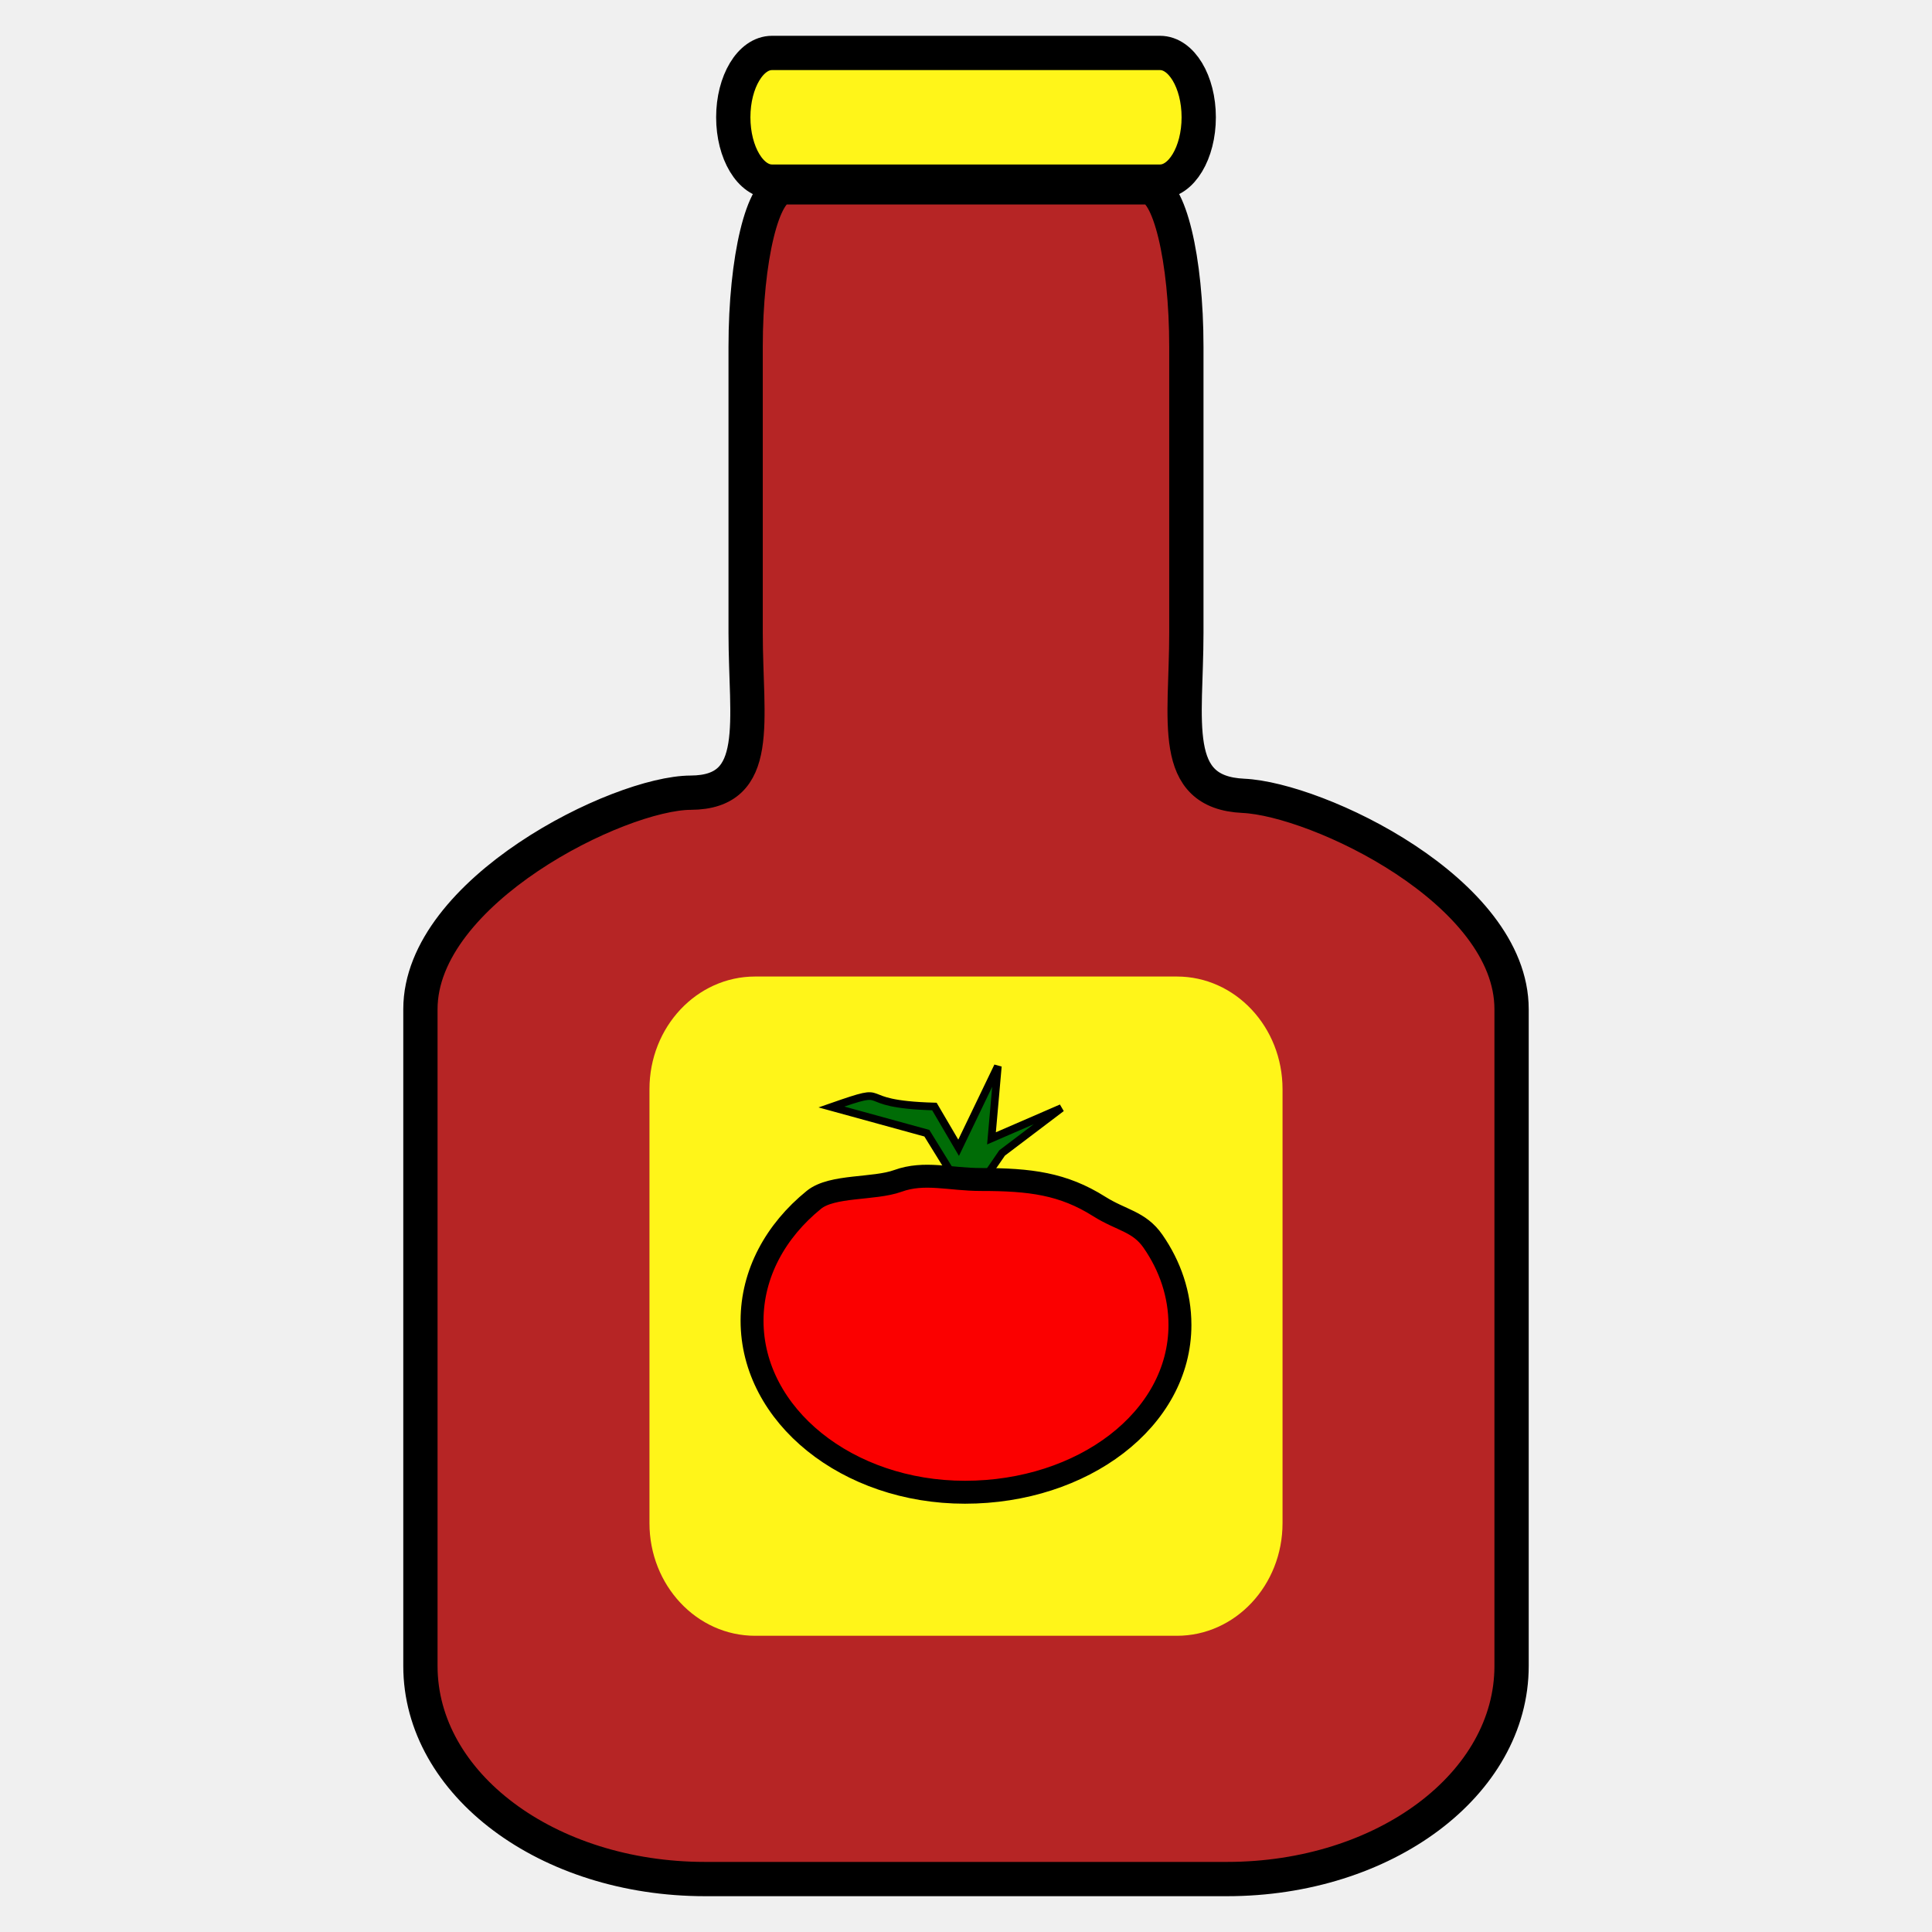
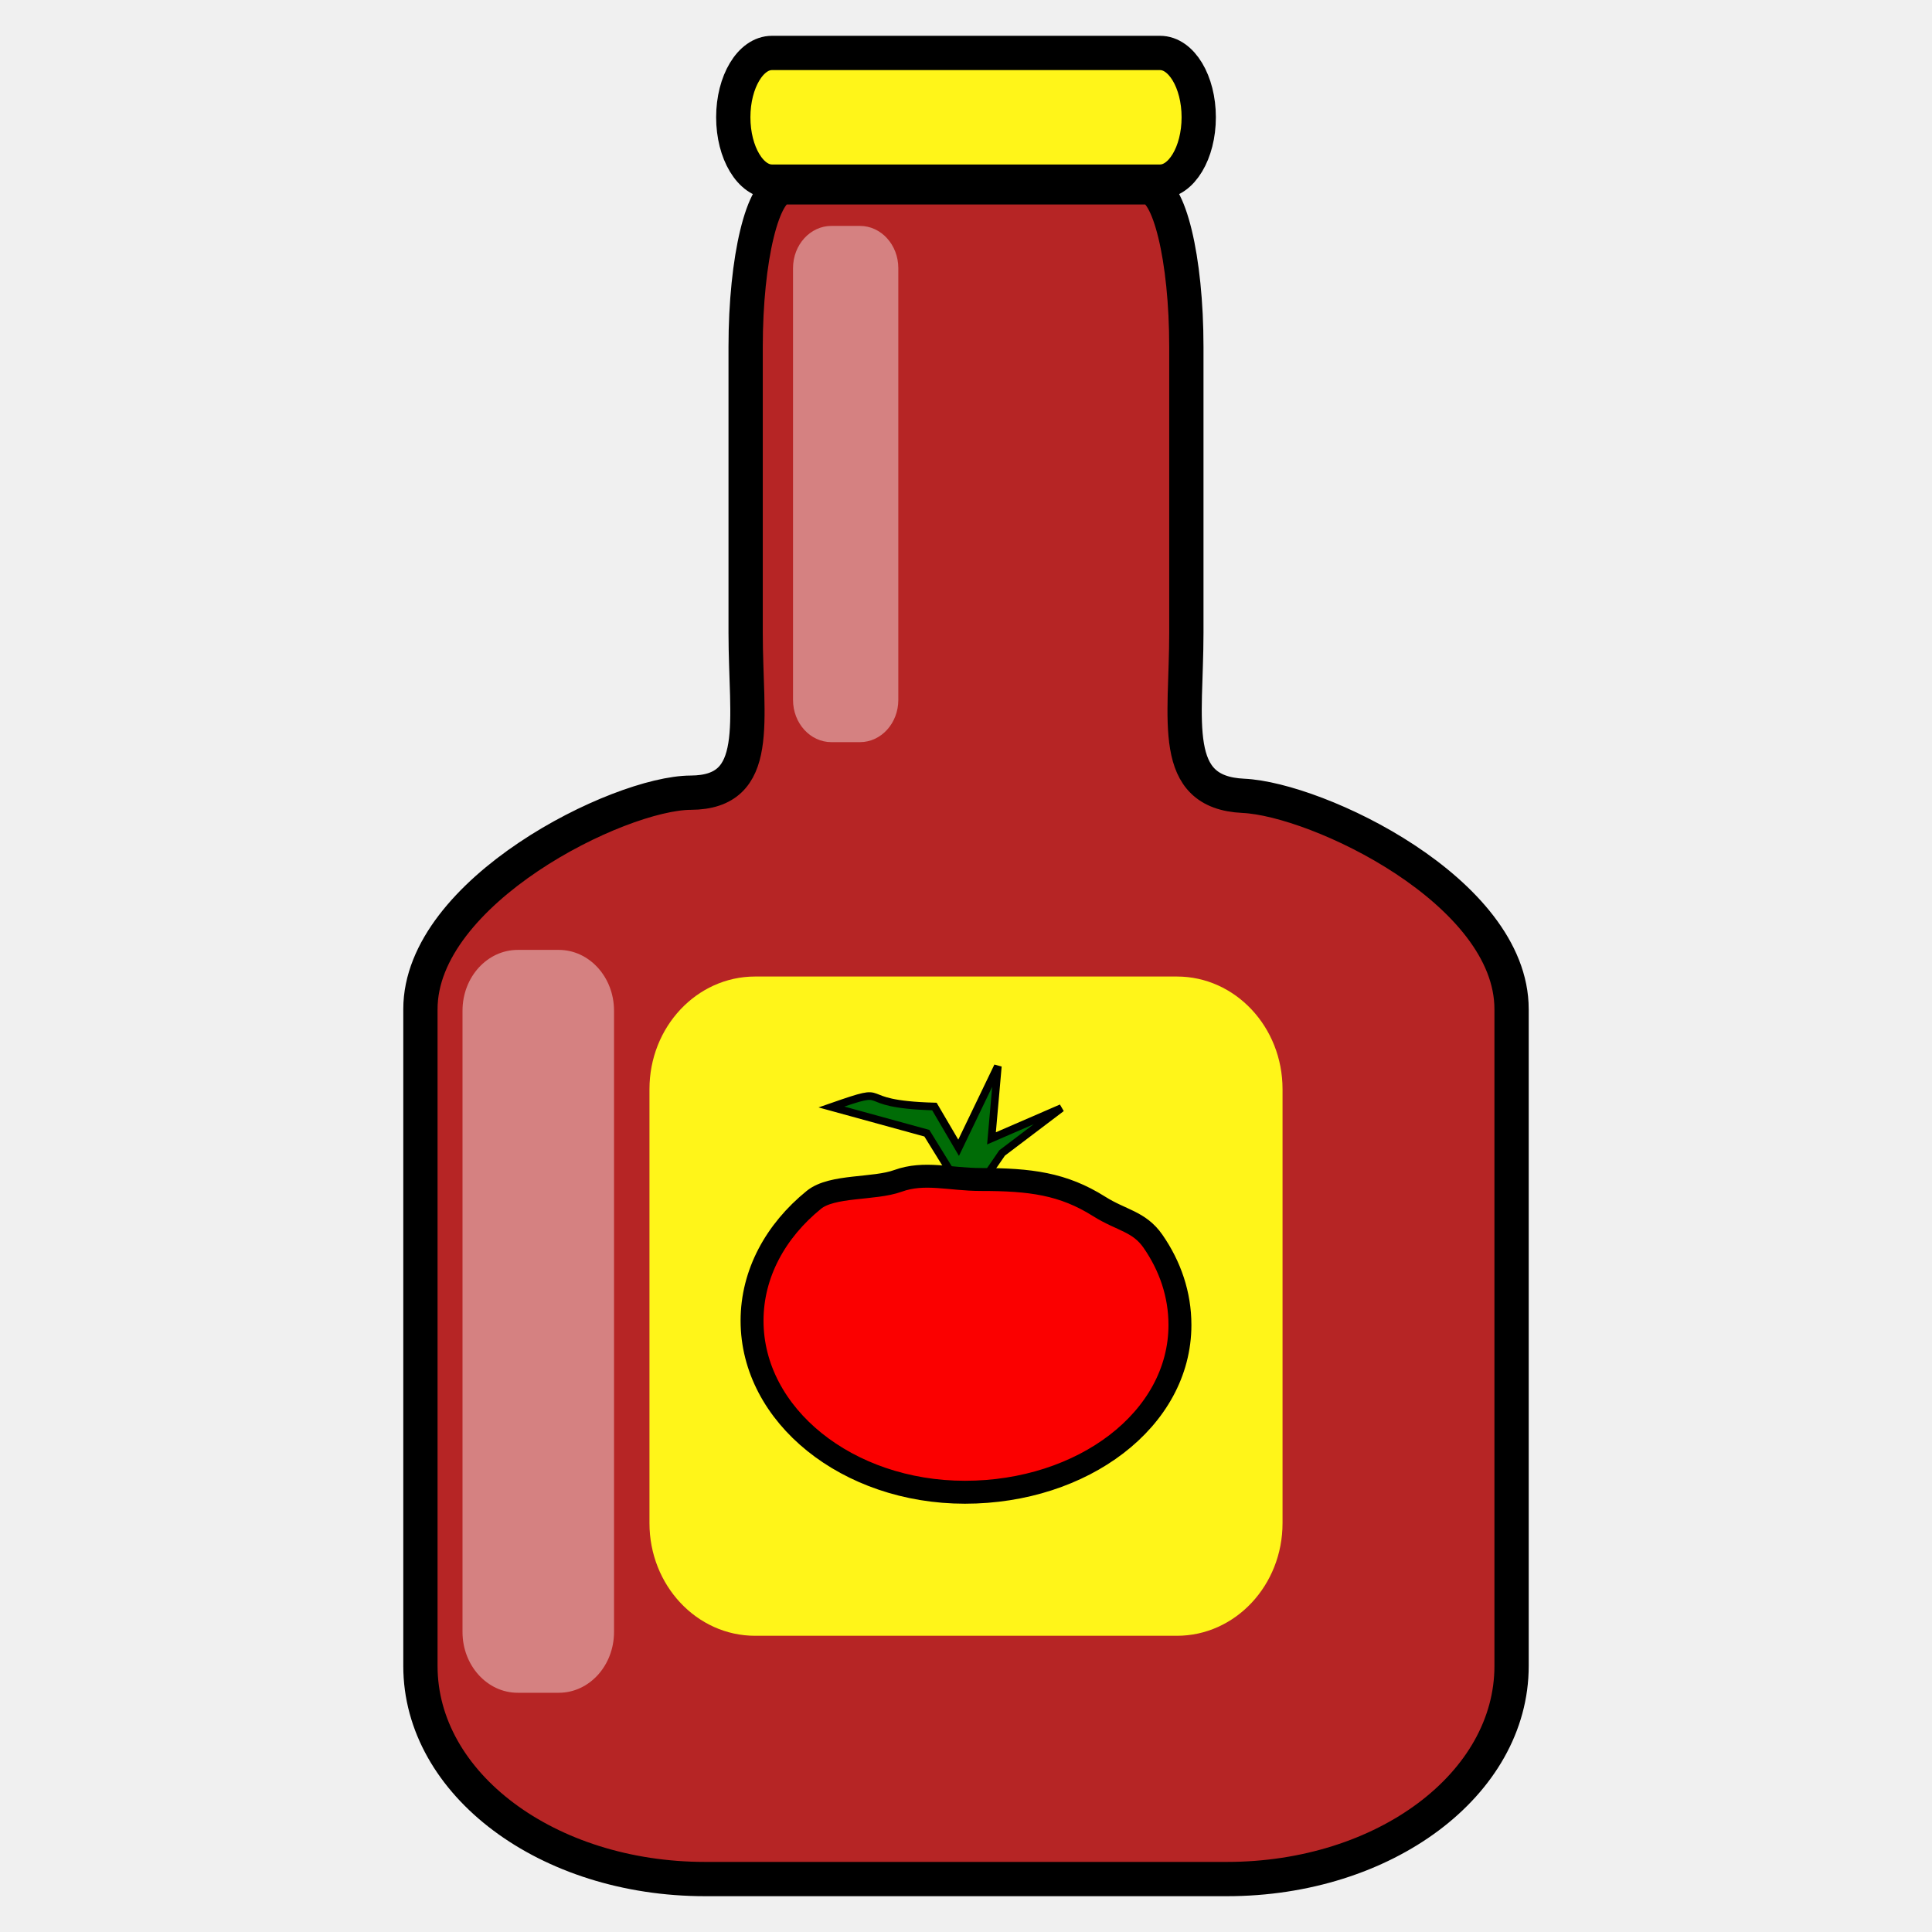
<svg xmlns="http://www.w3.org/2000/svg" width="620" height="620" viewBox="0 0 620 620" id="svg2" version="1.1">
  <defs id="defs4" />
  <g id="layer1" transform="translate(-177.3571,-123.5765)">
    <path id="rect8072" style="opacity:1;fill:#b62525;fill-opacity:1;fill-rule:nonzero;stroke:#000000;stroke-width:11;stroke-linecap:round;stroke-linejoin:bevel;stroke-miterlimit:4;stroke-dasharray:none;stroke-dashoffset:0;stroke-opacity:1" d="m 662.438,447.425 0,210.795 c 0,37.875 -40.741,68.366 -91.347,68.366 l -167.469,0 c -50.606,0 -91.347,-30.491 -91.347,-68.366 l 0,-210.795 c 0,-37.875 63.617,-69.373 86.757,-69.468 23.14,-0.095 17.607,-22.933 17.607,-51.301 l 0,-91.745 c 0,-28.368 5.533,-51.206 12.406,-51.206 l 116.621,0 c 6.873,0 12.406,22.838 12.406,51.206 l 0,91.745 c 0,28.368 -5.533,51.206 18.28,52.308 23.813,1.102 86.084,30.586 86.084,68.461 z" />
    <rect style="opacity:1;fill:#fff519;fill-opacity:1;fill-rule:nonzero;stroke:#000000;stroke-width:11;stroke-linecap:round;stroke-linejoin:bevel;stroke-miterlimit:4;stroke-dasharray:none;stroke-dashoffset:0;stroke-opacity:1" id="rect8076" width="149.369" height="41.292" x="412.673" y="140.567" rx="12.406" ry="41.292" />
    <rect style="opacity:1;fill:#fff519;fill-opacity:1;fill-rule:nonzero;stroke:none;stroke-width:11;stroke-linecap:round;stroke-linejoin:bevel;stroke-miterlimit:4;stroke-dasharray:none;stroke-dashoffset:0;stroke-opacity:1" id="rect8106" width="203.159" height="211.563" x="385.778" y="436.955" rx="33.899" ry="36.142" />
    <path style="fill:#006c06;fill-opacity:1;fill-rule:evenodd;stroke:#000000;stroke-width:2.458;stroke-linecap:butt;stroke-linejoin:miter;stroke-miterlimit:4;stroke-dasharray:none;stroke-opacity:1" d="m 484.307,502.644 -9.515,-15.409 -30.628,-8.416 c 21.18,-7.392 5.319,-0.894 33.054,-0.152 l 7.77,13.239 12.587,-26.174 -2.041,23.154 22.453,-9.731 -19.051,14.429 -7.144,10.402 z" id="path8096" />
    <path style="opacity:1;fill:#fb0000;fill-opacity:1;fill-rule:nonzero;stroke:#000000;stroke-width:7.358;stroke-linecap:round;stroke-linejoin:bevel;stroke-miterlimit:4;stroke-dasharray:none;stroke-dashoffset:0;stroke-opacity:1" d="m 556.015,548.747 c 0,30.402 -31.267,53.706 -68.998,53.706 -37.731,0 -68.318,-24.646 -68.318,-55.048 0,-15.137 7.582,-28.847 19.853,-38.799 5.864,-4.755 19.262,-3.283 26.951,-6.068 8.539,-3.092 16.648,-0.45 26.616,-0.45 15.87,0 26.394,1.34 37.991,8.655 7.141,4.504 12.801,4.759 17.254,11.175 5.509,7.938 8.649,17.088 8.649,26.83 z" id="path8093" />
+     <rect style="opacity:1;fill:#ffffff;fill-opacity:0.422;fill-rule:nonzero;stroke:none;stroke-width:11;stroke-linecap:round;stroke-linejoin:bevel;stroke-miterlimit:4;stroke-dasharray:none;stroke-dashoffset:0;stroke-opacity:1" id="rect8078" width="48.62" height="238.396" x="325.783" y="428.409" rx="17.722" ry="19.509" />
+     <rect style="opacity:1;fill:#ffffff;fill-opacity:0.422;fill-rule:nonzero;stroke:none;stroke-width:11;stroke-linecap:round;stroke-linejoin:bevel;stroke-miterlimit:4;stroke-dasharray:none;stroke-dashoffset:0;stroke-opacity:1" id="rect8078-9" width="33.787" height="165.665" x="431.849" y="196.074" rx="12.315" ry="13.557" />
  </g>
</svg>
